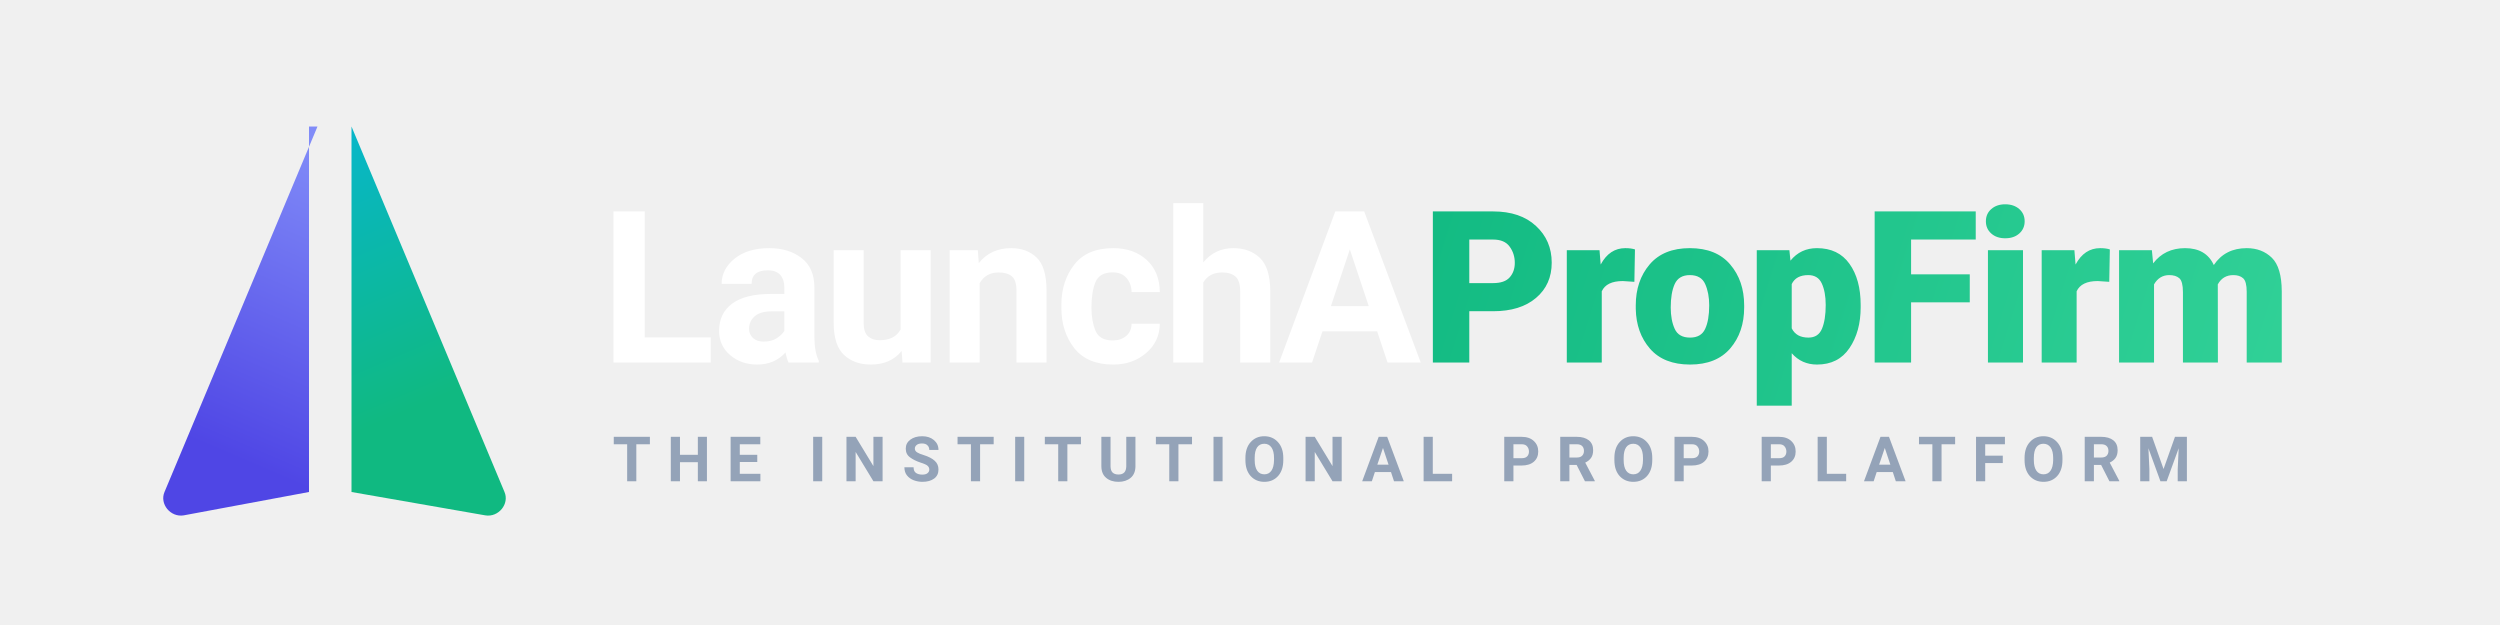
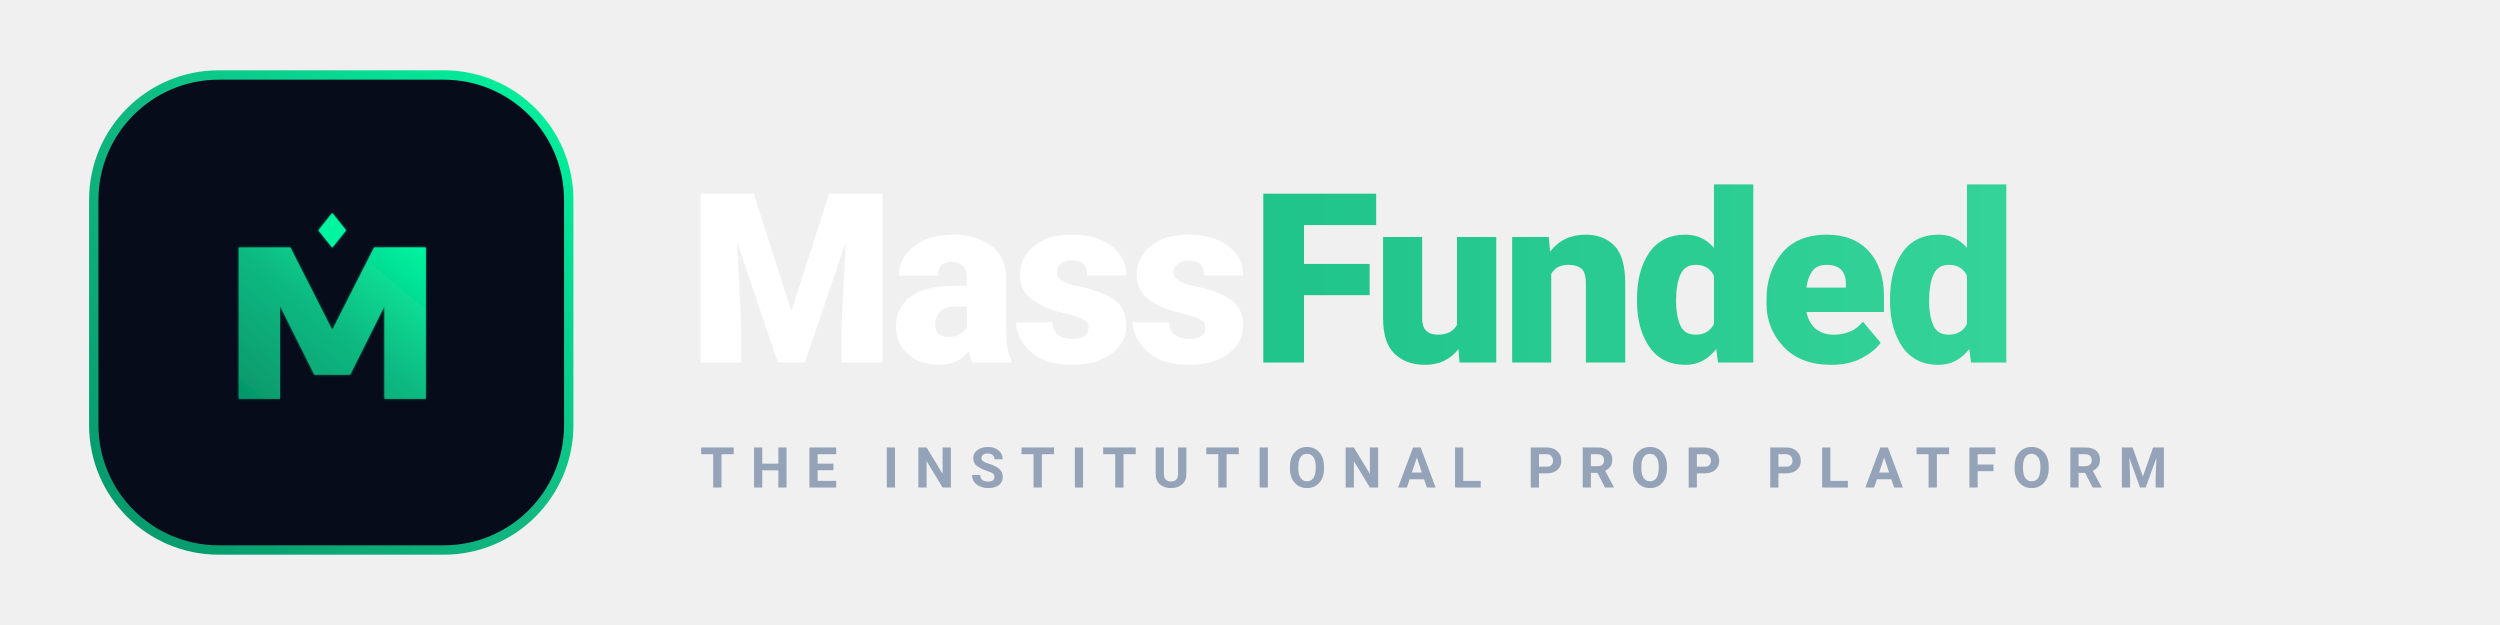
<svg xmlns="http://www.w3.org/2000/svg" width="400" height="100" viewBox="0 0 400 100" fill="none">
  <defs>
-     <linearGradient id="leftGradL" x1="15" y1="85" x2="45" y2="15" gradientUnits="userSpaceOnUse">
-       <stop offset="0%" stop-color="#4F46E5" />
-       <stop offset="100%" stop-color="#818CF8" />
+     <linearGradient id="emeraldGradL" x1="0%" y1="100%" x2="100%" y2="0%">
+       <stop offset="0%" stop-color="#059669" />
+       <stop offset="50%" stop-color="#10B981" />
+       <stop offset="100%" stop-color="#00F5A0" />
    </linearGradient>
-     <linearGradient id="rightGradL" x1="51" y1="15" x2="81" y2="85" gradientUnits="userSpaceOnUse">
-       <stop offset="0%" stop-color="#06B6D4" />
-       <stop offset="100%" stop-color="#10B981" />
-     </linearGradient>
-     <linearGradient id="textGrad" x1="220" y1="20" x2="380" y2="70" gradientUnits="userSpaceOnUse">
+     <linearGradient id="textGradL" x1="0%" y1="0%" x2="100%" y2="0%">
      <stop offset="0%" stop-color="#10B981" />
      <stop offset="100%" stop-color="#34D399" />
    </linearGradient>
+     <filter id="glowL" x="-20%" y="-20%" width="140%" height="140%">
+       <feGaussianBlur stdDeviation="2" result="blur" />
+       <feComposite in="SourceGraphic" in2="blur" operator="over" />
+     </filter>
+     <style>
+       .mf-svg-text { fill: #FFFFFF; }
+       .mf-svg-sub { fill: #94A3B8; }
+       @media (prefers-color-scheme: light) {
+         .mf-svg-text { fill: #0F172A; }
+         .mf-svg-sub { fill: #475569; }
+       }
+     </style>
  </defs>
-   <g transform="translate(10, 8) scale(0.68)">
-     <path d="M60 18L24 104C22.8 106.8 25.4 110 28.5 109.5L58 104V18Z" fill="url(#leftGradL)" />
-     <path d="M68 18V104L99.5 109.5C102.6 110 105.2 106.8 104 104L68 18Z" fill="url(#rightGradL)" />
+   <g transform="translate(15, 12)">
+     <rect width="76" height="76" rx="20" fill="#070C1B" stroke="url(#emeraldGradL)" stroke-width="1.5" />
+     <g transform="translate(10, 10) scale(0.11)" filter="url(#glowL)">
+       <path d="M 120 380 L 120 160 L 195 160 L 256 280 L 317 160 L 392 160 L 392 380 L 332 380 L 332 245 L 282 345 L 230 345 L 180 245 L 180 380 Z" fill="url(#emeraldGradL)" />
+       <polygon points="256,110 276,135 256,160 236,135" fill="#00F5A0" />
+     </g>
  </g>
-   <text x="96" y="58" font-family="system-ui, -apple-system, BlinkMacSystemFont, 'Segoe UI', Roboto, sans-serif" font-size="34" font-weight="700" fill="#FFFFFF" letter-spacing="-0.5">
-     LaunchA<tspan fill="url(#textGrad)" font-weight="800">PropFirm</tspan>
+   <text x="110" y="58" font-family="system-ui, -apple-system, BlinkMacSystemFont, 'Segoe UI', Roboto, sans-serif" font-size="38" font-weight="800" class="mf-svg-text" letter-spacing="-0.8">
+     Mass<tspan fill="url(#textGradL)">Funded</tspan>
  </text>
-   <text x="98" y="77" font-family="system-ui, -apple-system, BlinkMacSystemFont, 'Segoe UI', Roboto, sans-serif" font-size="10" font-weight="600" fill="#94A3B8" letter-spacing="2.5" text-transform="uppercase">
+   <text x="112" y="78" font-family="system-ui, -apple-system, BlinkMacSystemFont, 'Segoe UI', Roboto, sans-serif" font-size="9" font-weight="600" class="mf-svg-sub" letter-spacing="2.5" text-transform="uppercase">
    THE INSTITUTIONAL PROP PLATFORM
  </text>
</svg>
